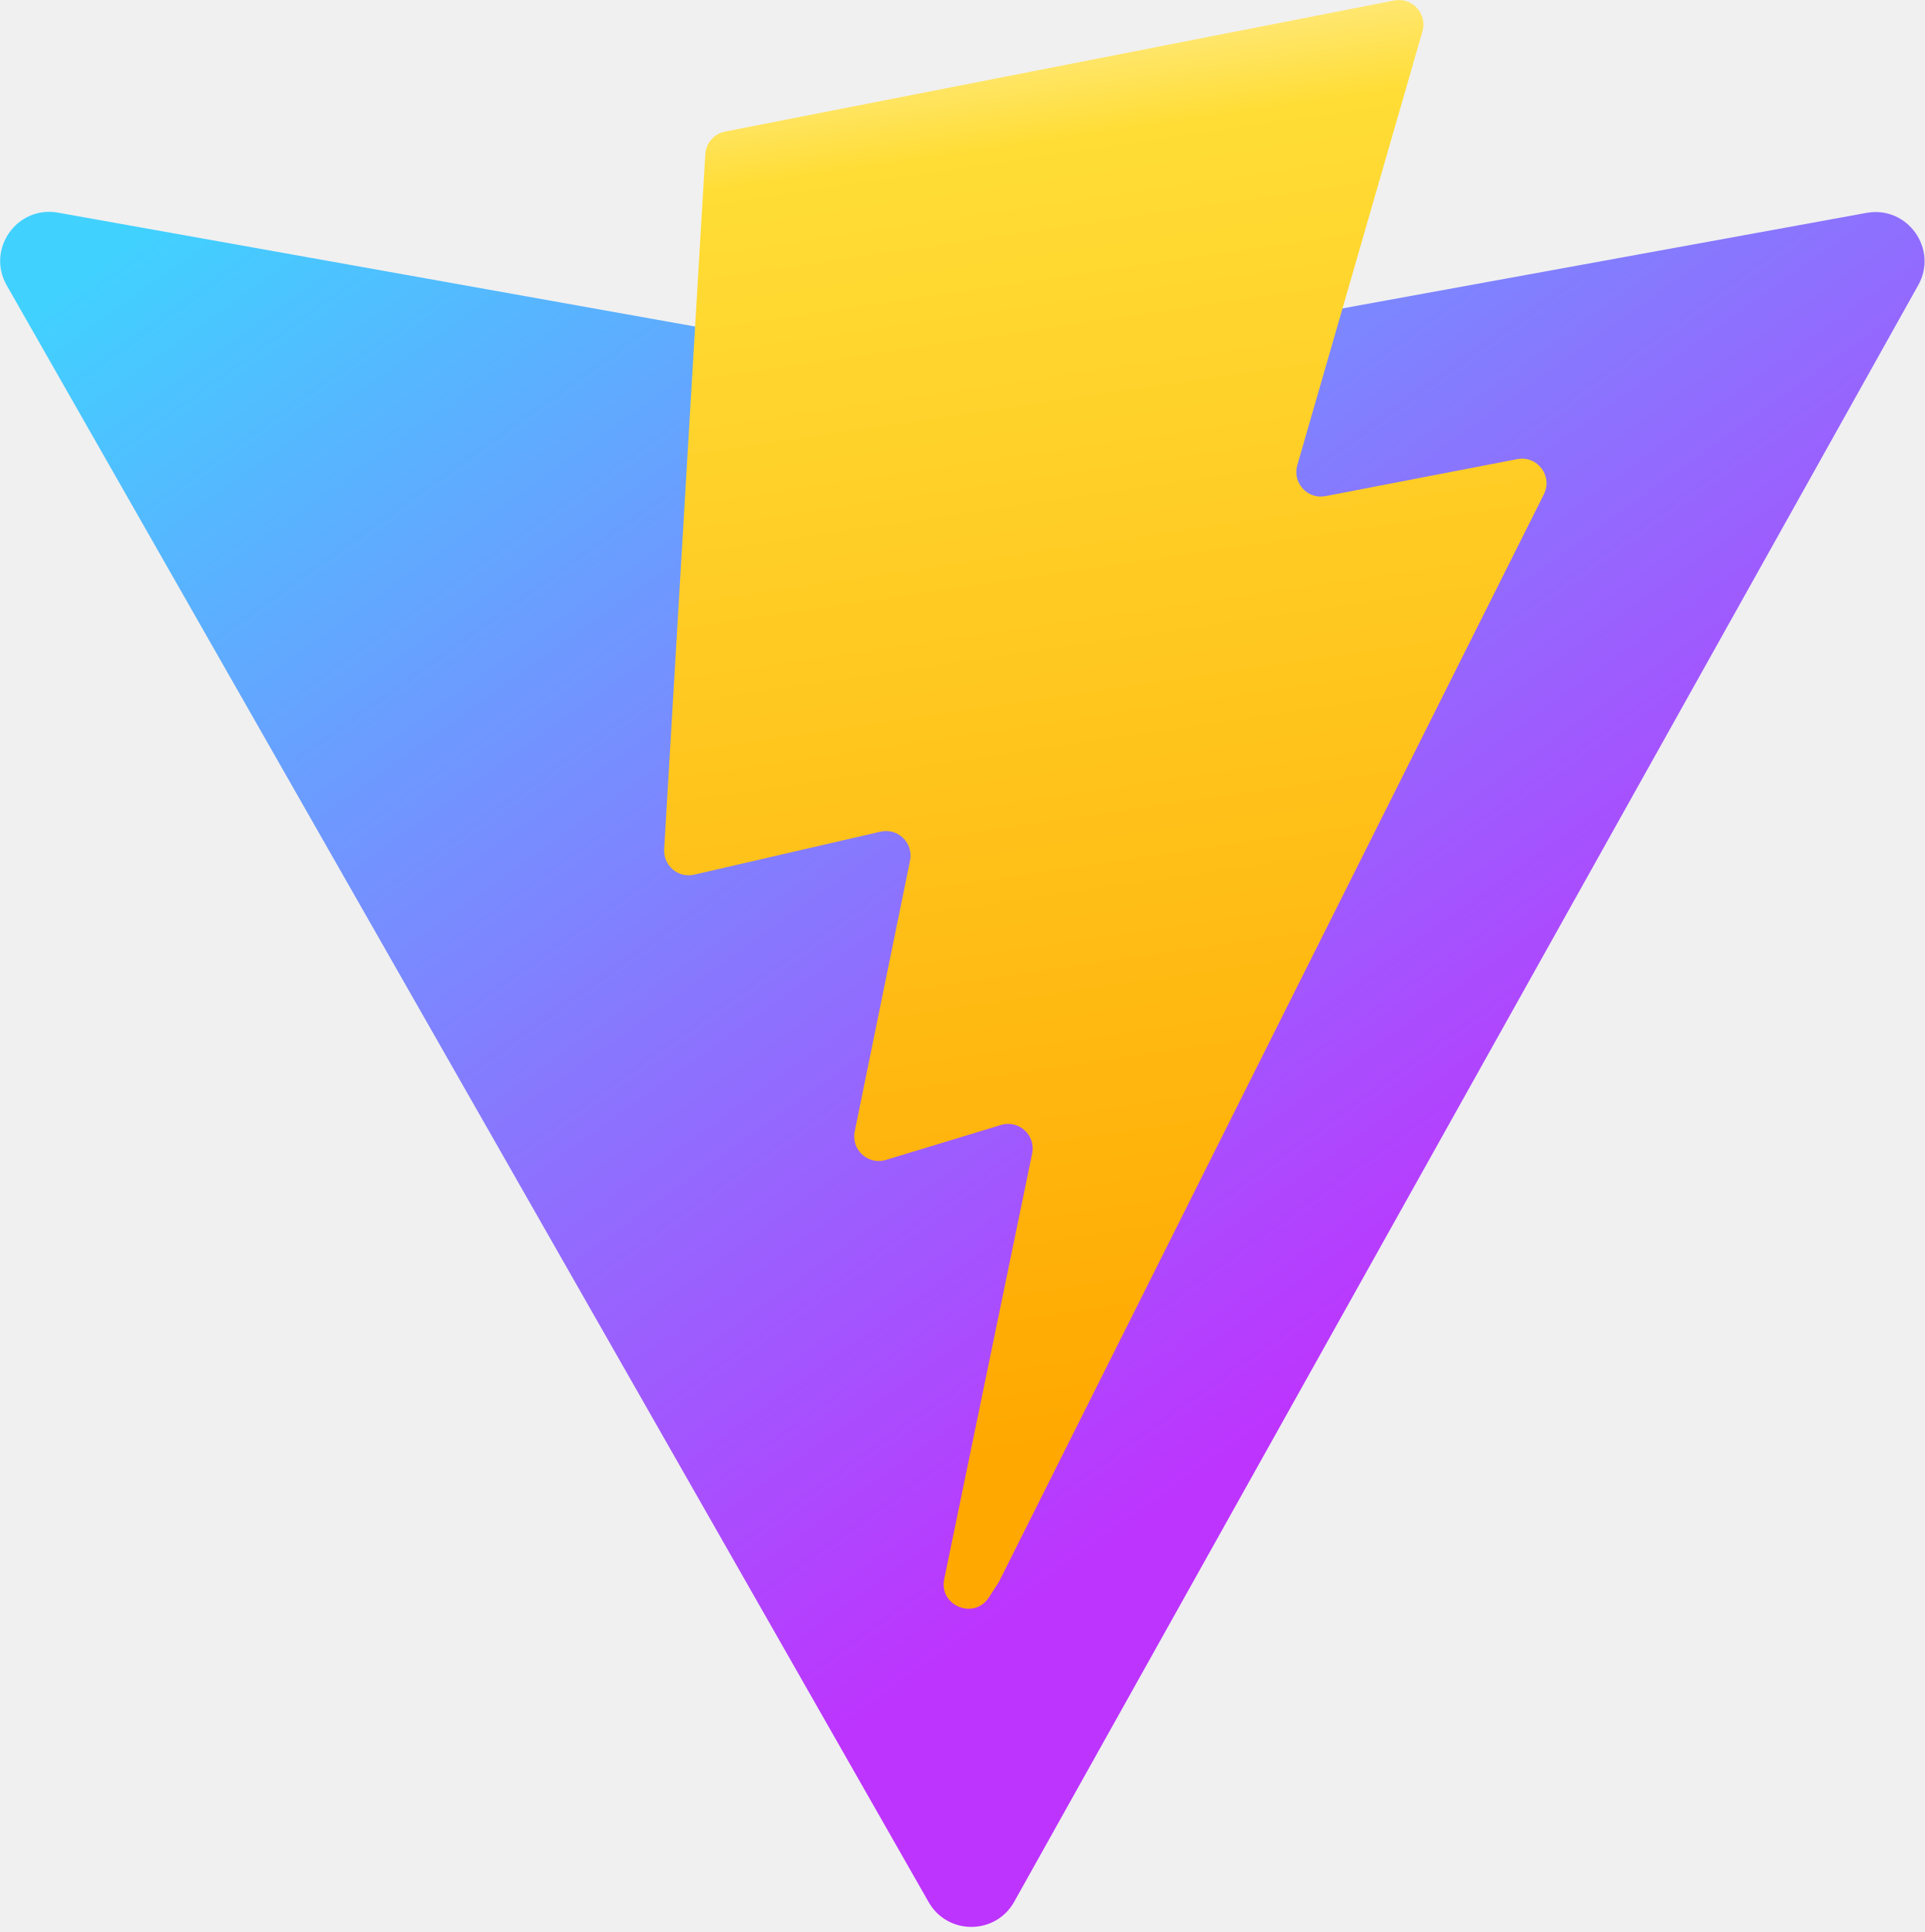
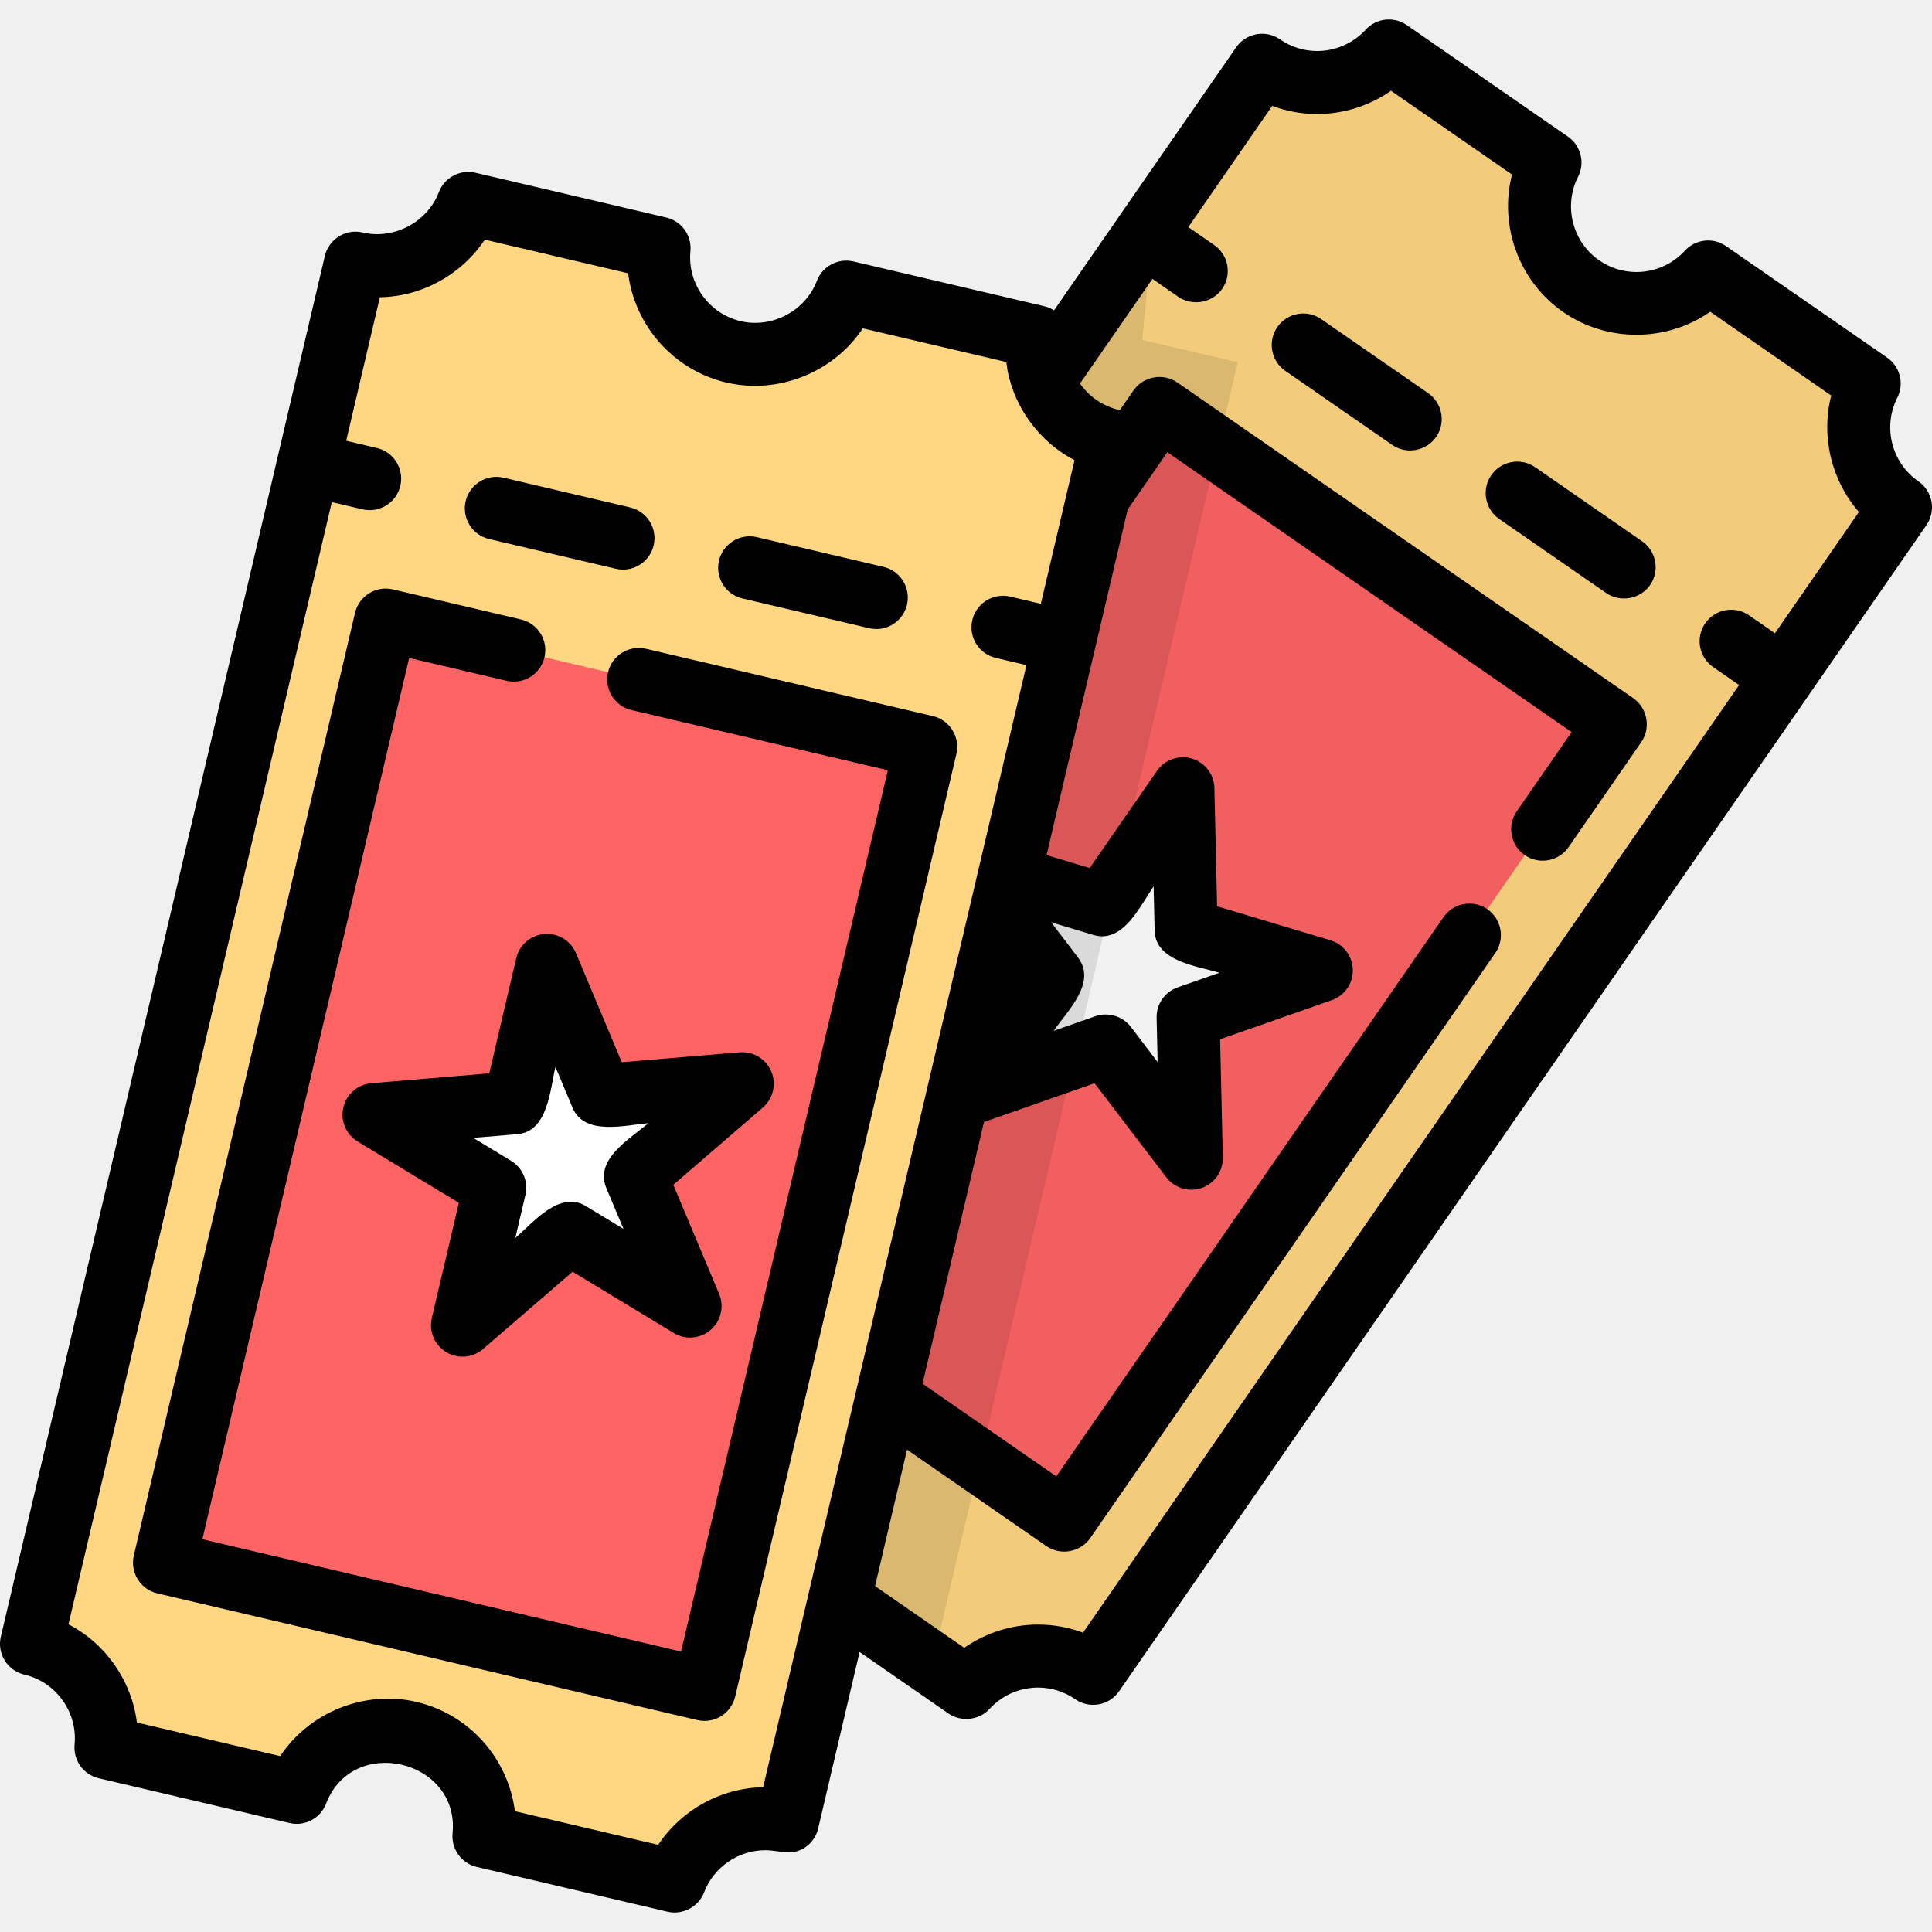
- <svg xmlns="http://www.w3.org/2000/svg" aria-hidden="true" role="img" class="iconify iconify--logos" width="31.88" height="32" preserveAspectRatio="xMidYMid meet" viewBox="0 0 256 257">
-   <defs>
-     <linearGradient id="IconifyId1813088fe1fbc01fb466" x1="-.828%" x2="57.636%" y1="7.652%" y2="78.411%">
-       <stop offset="0%" stop-color="#41D1FF" />
-       <stop offset="100%" stop-color="#BD34FE" />
-     </linearGradient>
-     <linearGradient id="IconifyId1813088fe1fbc01fb467" x1="43.376%" x2="50.316%" y1="2.242%" y2="89.03%">
-       <stop offset="0%" stop-color="#FFEA83" />
-       <stop offset="8.333%" stop-color="#FFDD35" />
-       <stop offset="100%" stop-color="#FFA800" />
-     </linearGradient>
-   </defs>
-   <path fill="url(#IconifyId1813088fe1fbc01fb466)" d="M255.153 37.938L134.897 252.976c-2.483 4.44-8.862 4.466-11.382.048L.875 37.958c-2.746-4.814 1.371-10.646 6.827-9.67l120.385 21.517a6.537 6.537 0 0 0 2.322-.004l117.867-21.483c5.438-.991 9.574 4.796 6.877 9.62Z" />
-   <path fill="url(#IconifyId1813088fe1fbc01fb467)" d="M185.432.063L96.44 17.501a3.268 3.268 0 0 0-2.634 3.014l-5.474 92.456a3.268 3.268 0 0 0 3.997 3.378l24.777-5.718c2.318-.535 4.413 1.507 3.936 3.838l-7.361 36.047c-.495 2.426 1.782 4.5 4.151 3.78l15.304-4.649c2.372-.72 4.652 1.36 4.15 3.788l-11.698 56.621c-.732 3.542 3.979 5.473 5.943 2.437l1.313-2.028l72.516-144.72c1.215-2.423-.88-5.186-3.54-4.672l-25.505 4.922c-2.396.462-4.435-1.77-3.759-4.114l16.646-57.705c.677-2.35-1.37-4.583-3.769-4.113Z" />
+ <svg xmlns="http://www.w3.org/2000/svg" version="1.1" id="Layer_1" viewBox="0 0 512.001 512.001" xml:space="preserve">
+   <path style="fill:#F2CC7B;" d="M410.762,43.064l-42.694-29.558c-8.547,9.357-22.902,11.195-33.611,3.781L120.514,326.309  c10.709,7.414,14.041,21.497,8.291,32.79l42.694,29.558c8.547-9.357,22.902-11.195,33.611-3.781l0,0  c10.709,7.414,14.041,21.497,8.291,32.79l42.694,29.558c8.547-9.357,22.902-11.195,33.611-3.781l0,0l0,0l213.944-309.021l0,0l0,0  c-10.709-7.414-14.041-21.497-8.291-32.79l-42.694-29.558c-8.547,9.357-22.902,11.195-33.611,3.781l0,0  C408.345,68.442,405.012,54.357,410.762,43.064z" />
+   <rect x="166.356" y="182.044" transform="matrix(-0.5692 0.8222 -0.8222 -0.5692 672.4755 158.7374)" style="fill:#F25F60;" width="256.592" height="147.001" />
+   <polygon style="fill:#F2F2F2;" points="256.36,229.037 292.191,239.784 313.484,209.028 314.335,246.427 350.166,257.173   314.862,269.539 315.712,306.936 293.043,277.182 257.738,289.548 279.031,258.793 " />
+   <path style="opacity:0.1;enable-background:new    ;" d="M247.058,440.97l80.947-344.954l-25.297-5.936l2.149-22.34l-4.584-1.075  l-179.76,259.645c10.709,7.414,14.041,21.497,8.291,32.79l42.695,29.558c8.546-9.357,22.902-11.195,33.611-3.781l0,0  c10.709,7.414,14.041,21.497,8.291,32.79L247.058,440.97z" />
+   <path style="fill:#FFD782;" d="M174.658,65.768l-50.555-11.863c-4.525,11.837-17.209,18.807-29.889,15.831L8.349,435.652  c12.68,2.975,20.941,14.859,19.728,27.475l50.555,11.863c4.525-11.837,17.209-18.807,29.889-15.831l0,0  c12.68,2.975,20.941,14.859,19.728,27.475l50.555,11.863c4.525-11.837,17.209-18.807,29.889-15.831l0,0l0,0l85.864-365.914l0,0l0,0  c-12.68-2.975-20.941-14.859-19.728-27.475l-50.555-11.863c-4.525,11.837-17.209,18.807-29.889,15.831l0,0  C181.704,90.268,173.444,78.384,174.658,65.768z" />
+   <rect x="16.174" y="232.524" transform="matrix(-0.2285 0.9735 -0.9735 -0.2285 475.4203 235.2971)" style="fill:#FF6465;" width="256.606" height="147.009" />
+   <polygon style="fill:#FFFFFF;" points="99.118,295.376 136.394,292.25 144.94,255.832 159.432,290.317 196.709,287.192   168.389,311.631 182.882,346.117 150.887,326.735 122.567,351.176 131.113,314.758 " />
+   <path d="M340.62,98.289l28.348,19.626c3.754,2.599,9.018,1.638,11.615-2.111c2.625-3.791,1.68-8.991-2.11-11.616l-28.348-19.626  c-3.791-2.623-8.991-1.678-11.616,2.111C335.884,90.465,336.83,95.665,340.62,98.289z" />
+   <path d="M397.317,137.541c0,0,28.292,19.586,28.348,19.625c3.611,2.5,8.978,1.699,11.616-2.111c2.625-3.79,1.68-8.991-2.11-11.616  l-28.348-19.625c-3.791-2.625-8.99-1.678-11.616,2.111C392.581,129.716,393.526,134.917,397.317,137.541z" />
+   <path d="M129.622,142.85l33.566,7.877c0.642,0.15,1.282,0.223,1.916,0.223c3.787,0,7.216-2.597,8.12-6.443  c1.053-4.489-1.732-8.981-6.22-10.034l-33.566-7.877c-4.487-1.052-8.98,1.731-10.035,6.22  C122.35,137.304,125.135,141.796,129.622,142.85z" />
+   <path d="M196.756,158.603l33.566,7.877c0.642,0.15,1.282,0.223,1.916,0.223c3.787,0,7.216-2.596,8.12-6.442  c1.053-4.489-1.732-8.981-6.22-10.034l-33.566-7.877c-4.488-1.052-8.98,1.731-10.035,6.22  C189.483,153.058,192.268,157.551,196.756,158.603z" />
+   <path d="M41.685,422.258l143.111,33.582c0.63,0.148,1.271,0.22,1.908,0.22c1.542,0,3.066-0.427,4.398-1.252  c1.882-1.166,3.223-3.033,3.73-5.188l58.619-249.808c1.053-4.489-1.732-8.981-6.22-10.034l-76.055-17.847  c-4.487-1.052-8.98,1.731-10.035,6.22c-1.053,4.489,1.732,8.981,6.22,10.034l67.928,15.94l-54.804,233.553L53.627,407.911  l54.803-233.553l25.824,6.059c4.489,1.053,8.98-1.732,10.034-6.22c1.054-4.488-1.732-8.981-6.221-10.034l-33.95-7.966  c-4.478-1.052-8.979,1.731-10.034,6.22L35.465,412.224C34.412,416.713,37.197,421.206,41.685,422.258z" />
+   <path d="M204.405,283.961c-1.401-3.335-4.786-5.386-8.394-5.084l-31.233,2.619l-12.142-28.894c-1.4-3.335-4.794-5.387-8.394-5.084  c-3.603,0.302-6.604,2.891-7.43,6.412l-7.16,30.513l-31.233,2.62c-3.603,0.302-6.604,2.891-7.43,6.411  c-0.826,3.521,0.709,7.174,3.802,9.047l26.807,16.238l-7.16,30.514c-0.826,3.521,0.709,7.174,3.802,9.047  c1.337,0.81,2.834,1.208,4.323,1.208c1.958,0,3.902-0.687,5.456-2.028l23.727-20.477l26.808,16.239  c3.091,1.873,7.04,1.543,9.779-0.82c2.738-2.363,3.642-6.22,2.242-9.553l-12.142-28.895l23.728-20.477  C204.903,291.152,205.806,287.296,204.405,283.961z M160.694,314.869l4.539,10.801c0,0-10.02-6.069-10.022-6.071  c-6.933-4.2-13.896,4.373-18.647,8.474l2.676-11.404c0.826-3.521-0.709-7.174-3.802-9.047l-10.02-6.071  c0,0,11.658-0.977,11.674-0.978c8.105-0.68,8.676-11.727,10.105-17.817c0,0,4.528,10.775,4.538,10.799  c3.159,7.516,13.816,4.63,20.068,4.106C166.988,301.819,157.455,307.161,160.694,314.869z" />
+   <path d="M6.442,443.782c8.424,1.977,14.152,9.951,13.325,18.548c-0.4,4.158,2.336,7.972,6.402,8.927l50.555,11.863  c4.074,0.955,8.213-1.244,9.705-5.146c7.029-18.385,35.387-11.661,33.51,7.863c-0.4,4.158,2.336,7.972,6.403,8.927l50.555,11.863  c4.017,0.939,8.23-1.289,9.705-5.148c2.549-6.668,9.057-11.149,16.195-11.149c3.682,0,6.845,1.572,10.295-0.565  c1.881-1.167,3.223-3.033,3.73-5.189l10.978-46.782c0,0,23.539,16.296,23.547,16.302c3.319,2.298,8.107,1.841,10.917-1.233  c3.271-3.583,7.951-5.637,12.835-5.637c3.531,0,6.94,1.069,9.861,3.09c3.791,2.623,8.99,1.677,11.615-2.113L510.515,139.18  c2.625-3.79,1.68-8.991-2.11-11.616c-7.115-4.925-9.523-14.443-5.604-22.14c1.896-3.722,0.747-8.273-2.687-10.651l-42.697-29.559  c-3.436-2.377-8.097-1.851-10.917,1.233c-3.271,3.583-7.951,5.638-12.836,5.638c-3.531,0-6.939-1.067-9.858-3.09  c-7.115-4.925-9.523-14.443-5.604-22.14c1.896-3.722,0.747-8.273-2.687-10.651L372.821,6.645c-3.436-2.377-8.099-1.851-10.916,1.233  c-3.272,3.583-7.953,5.636-12.837,5.638c-3.531,0-6.939-1.067-9.859-3.09c-3.788-2.623-8.99-1.678-11.615,2.111l-48.265,69.714  c-0.778-0.499-1.647-0.88-2.591-1.102l-50.557-11.862c-4.066-0.955-8.213,1.246-9.705,5.147  c-3.051,7.981-11.885,12.632-20.184,10.684c-8.422-1.977-14.151-9.95-13.324-18.548c0.4-4.158-2.336-7.972-6.403-8.927  l-50.556-11.863c-4.065-0.955-8.212,1.246-9.705,5.147c-3.05,7.972-11.892,12.631-20.184,10.685  c-4.483-1.053-8.979,1.732-10.034,6.22c0,0-12.5,53.268-12.511,53.316L0.223,433.747C-0.83,438.236,1.954,442.729,6.442,443.782z   M337.155,28.059c3.784,1.42,7.807,2.154,11.914,2.154c7.047,0,13.881-2.192,19.561-6.161l32.065,22.2  c-3.446,13.518,1.741,28.256,13.607,36.471c11.601,8.033,27.364,7.974,38.927-0.102l32.065,22.2  c-2.76,10.83,0.021,22.446,7.338,30.86l-22.25,32.138l-6.864-4.753c-3.789-2.625-8.991-1.678-11.615,2.111  c-2.625,3.791-1.68,8.991,2.111,11.616l6.863,4.752L287.009,432.681c-3.784-1.42-7.806-2.154-11.913-2.154  c-7.047,0-13.882,2.192-19.562,6.16l-23.637-16.364l8.483-36.15l36.92,25.56c3.75,2.595,9.019,1.638,11.615-2.111l107.353-155.061  c2.625-3.791,1.68-8.991-2.11-11.616c-3.791-2.625-8.991-1.678-11.616,2.111L279.939,391.254l-35.461-24.551l16.277-69.365  l29.321-10.271l18.995,24.93c1.611,2.114,4.087,3.289,6.642,3.289c0.922,0,1.854-0.152,2.759-0.47  c3.413-1.195,5.669-4.452,5.586-8.068l-0.715-31.333l29.58-10.361c3.413-1.195,5.669-4.452,5.586-8.069  c-0.082-3.615-2.483-6.767-5.948-7.806l-30.021-9.005l-0.715-31.335c-0.082-3.616-2.483-6.767-5.948-7.806  c-3.465-1.038-7.203,0.272-9.262,3.245l-17.838,25.768l-11.43-3.428l21.491-91.583l10.519-15.194l107.133,74.171l-14.526,20.984  c-2.625,3.791-1.68,8.991,2.11,11.616c3.791,2.625,8.99,1.678,11.616-2.111c0,0,19.213-27.752,19.278-27.845  c2.582-3.73,1.603-9.044-2.11-11.616c0,0-120.644-83.524-120.861-83.675c-3.752-2.598-9.023-1.635-11.616,2.111l-3.623,5.234  c-0.1-0.027-0.196-0.062-0.297-0.086c-4.116-0.969-7.77-3.448-10.204-6.902c-0.018-0.024-0.033-0.052-0.051-0.078l19.201-27.734  c0,0,6.862,4.75,6.862,4.752c3.646,2.524,8.99,1.68,11.616-2.111c2.625-3.79,1.68-8.991-2.11-11.616l-6.863-4.752L337.155,28.059z   M306.783,281.445c0,0-7.098-9.314-7.101-9.32c-2.164-2.839-6.034-4-9.4-2.819l-11.056,3.872  c3.639-5.257,11.529-12.768,6.445-19.443l-7.1-9.32c0,0,11.211,3.363,11.223,3.366c7.824,2.346,12.336-7.687,15.929-12.876  c0,0,0.267,11.702,0.267,11.712c0.186,8.144,11.163,9.37,17.169,11.172l-11.057,3.872c-3.413,1.195-5.669,4.453-5.586,8.07  L306.783,281.445z M87.929,133.067l8.128,1.907c0.641,0.15,1.281,0.223,1.914,0.223c3.787,0,7.216-2.597,8.12-6.443  c1.053-4.489-1.732-8.981-6.221-10.034l-8.126-1.907l8.927-38.043c11.276-0.189,21.691-6.063,27.813-15.258l37.974,8.911  c1.744,13.841,11.971,25.654,26.02,28.952c13.721,3.219,28.372-2.63,36.177-14.355l37.974,8.91c0.108,0.027,0.349,2.19,0.397,2.429  c0.496,2.459,1.294,4.936,2.34,7.25c3.139,6.953,8.614,12.832,15.395,16.351l-8.929,38.052l-8.128-1.907  c-4.479-1.052-8.979,1.731-10.034,6.22c-1.053,4.489,1.732,8.981,6.221,10.034l8.126,1.907l-13.276,56.577  c0,0-1.45,6.18-1.451,6.184l-9.748,41.54c0,0-20.617,87.86-20.617,87.863c0,0-12.581,53.615-12.582,53.619l-12.106,51.591  c-11.276,0.189-21.692,6.063-27.813,15.258l-37.974-8.911c-1.744-13.841-11.972-25.654-26.021-28.95  c-13.723-3.22-28.369,2.629-36.177,14.356l-37.973-8.911c-1.398-11.089-8.241-20.877-18.133-26.026L87.929,133.067z" />
</svg>
